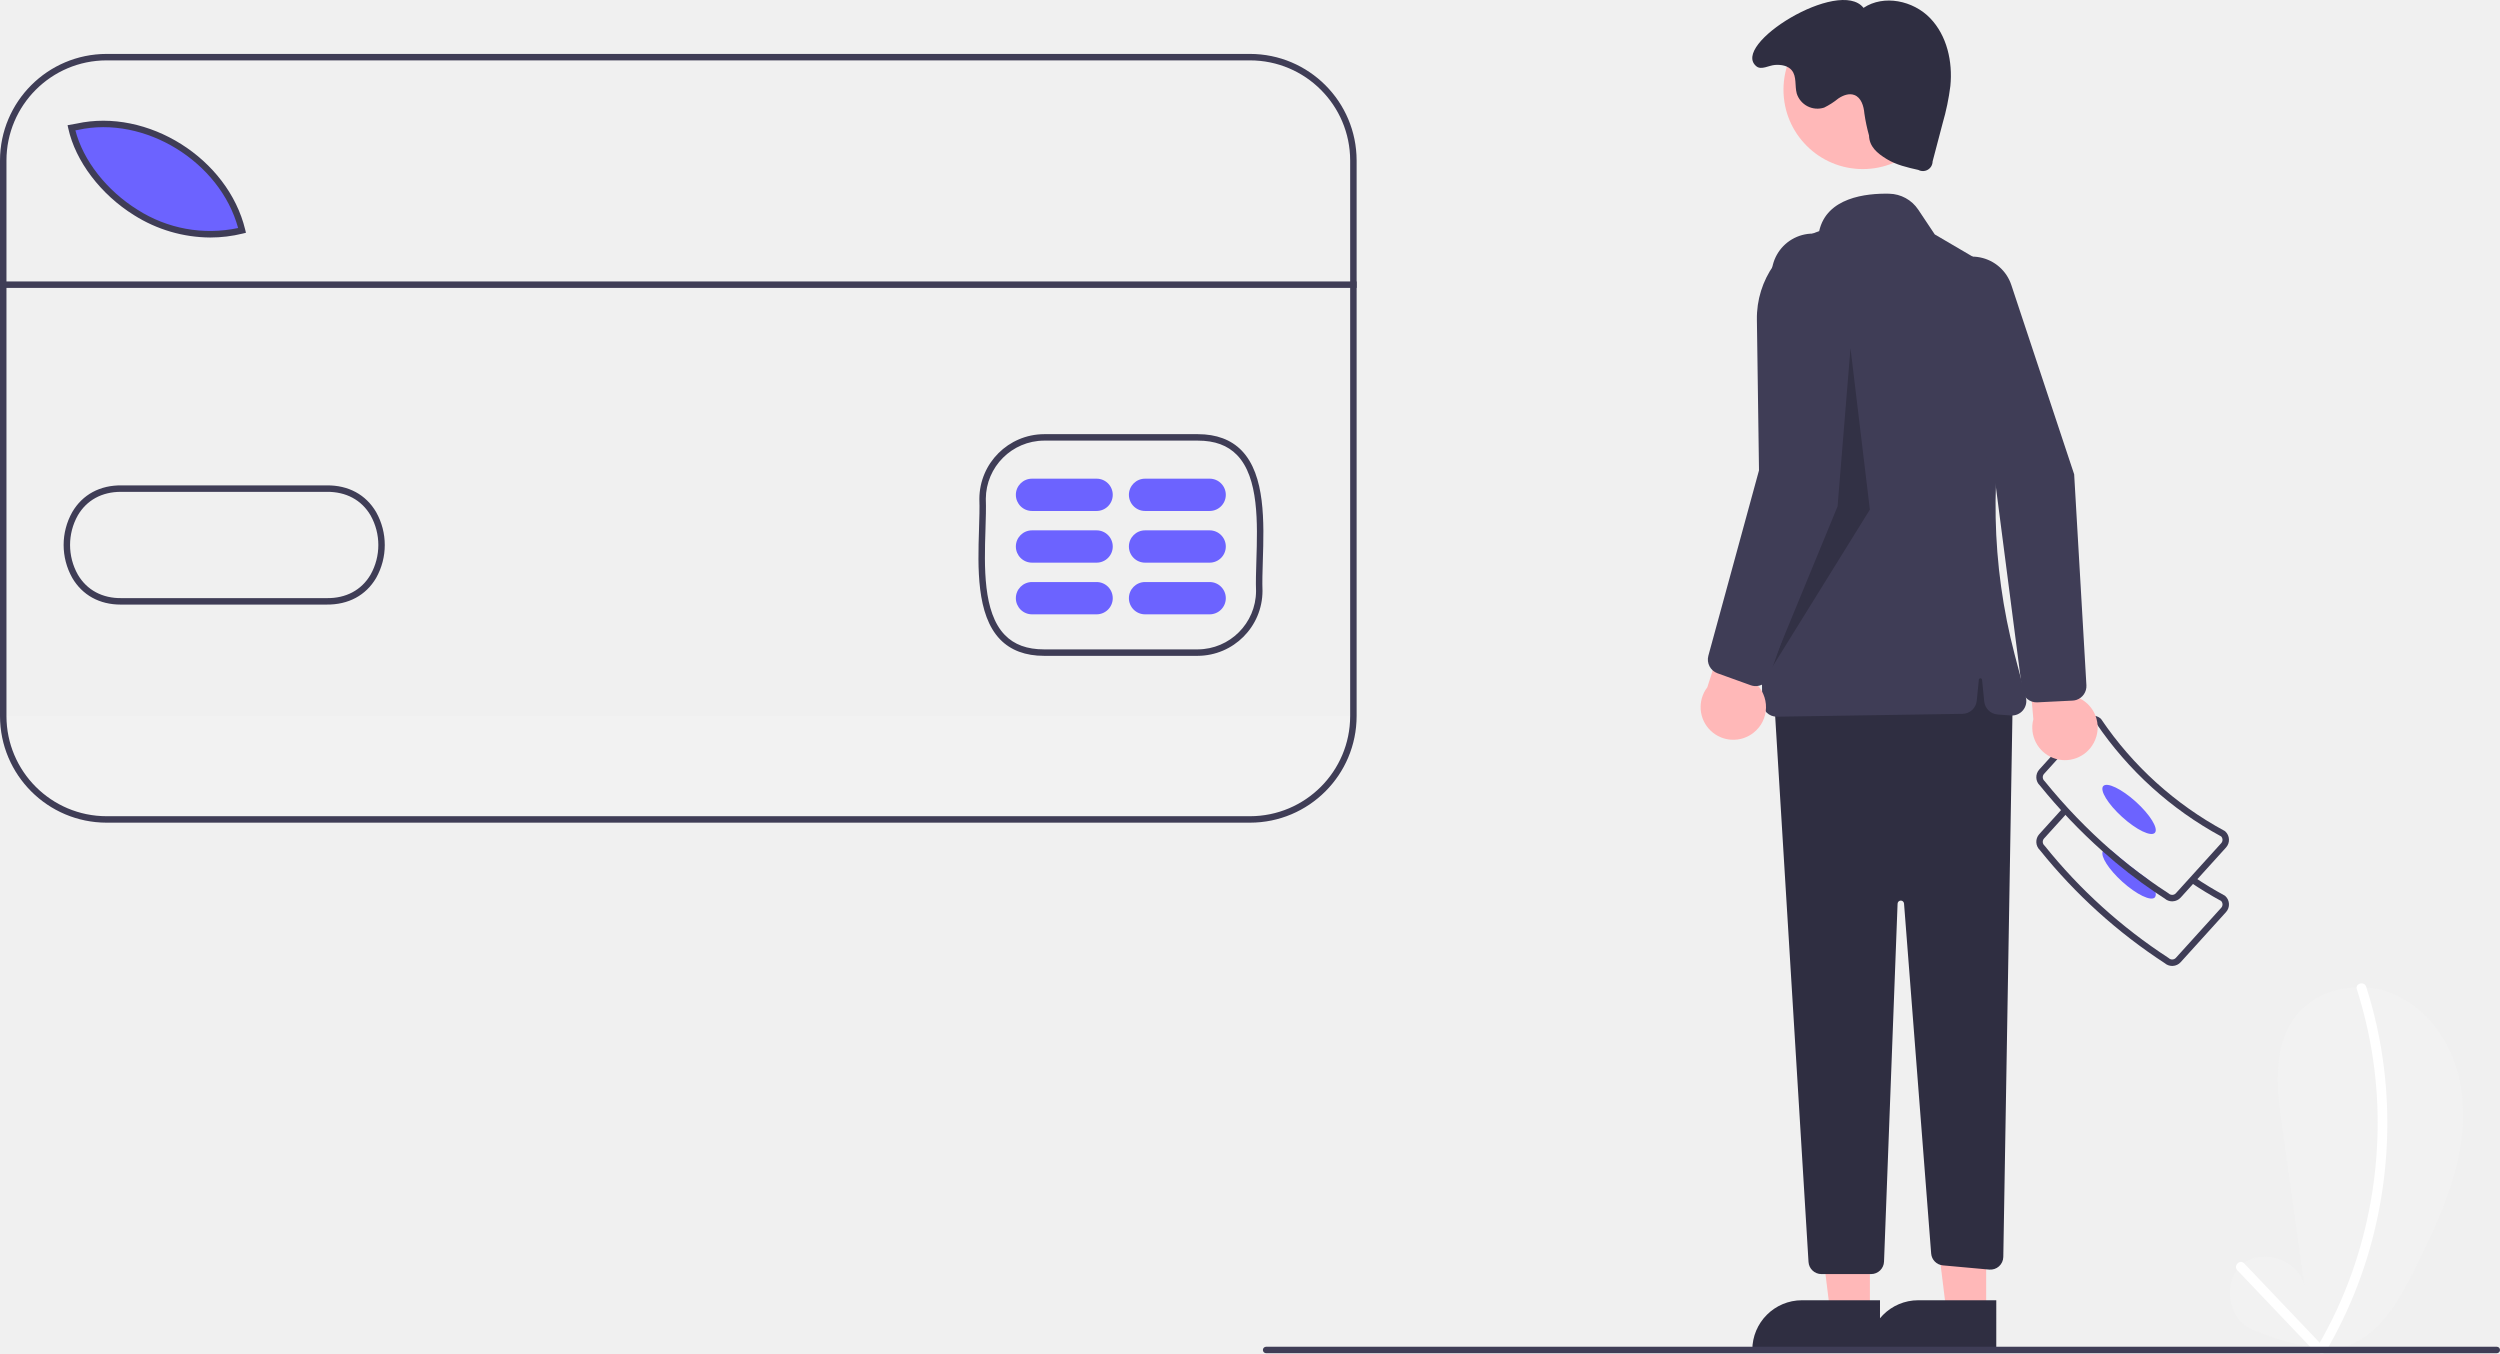
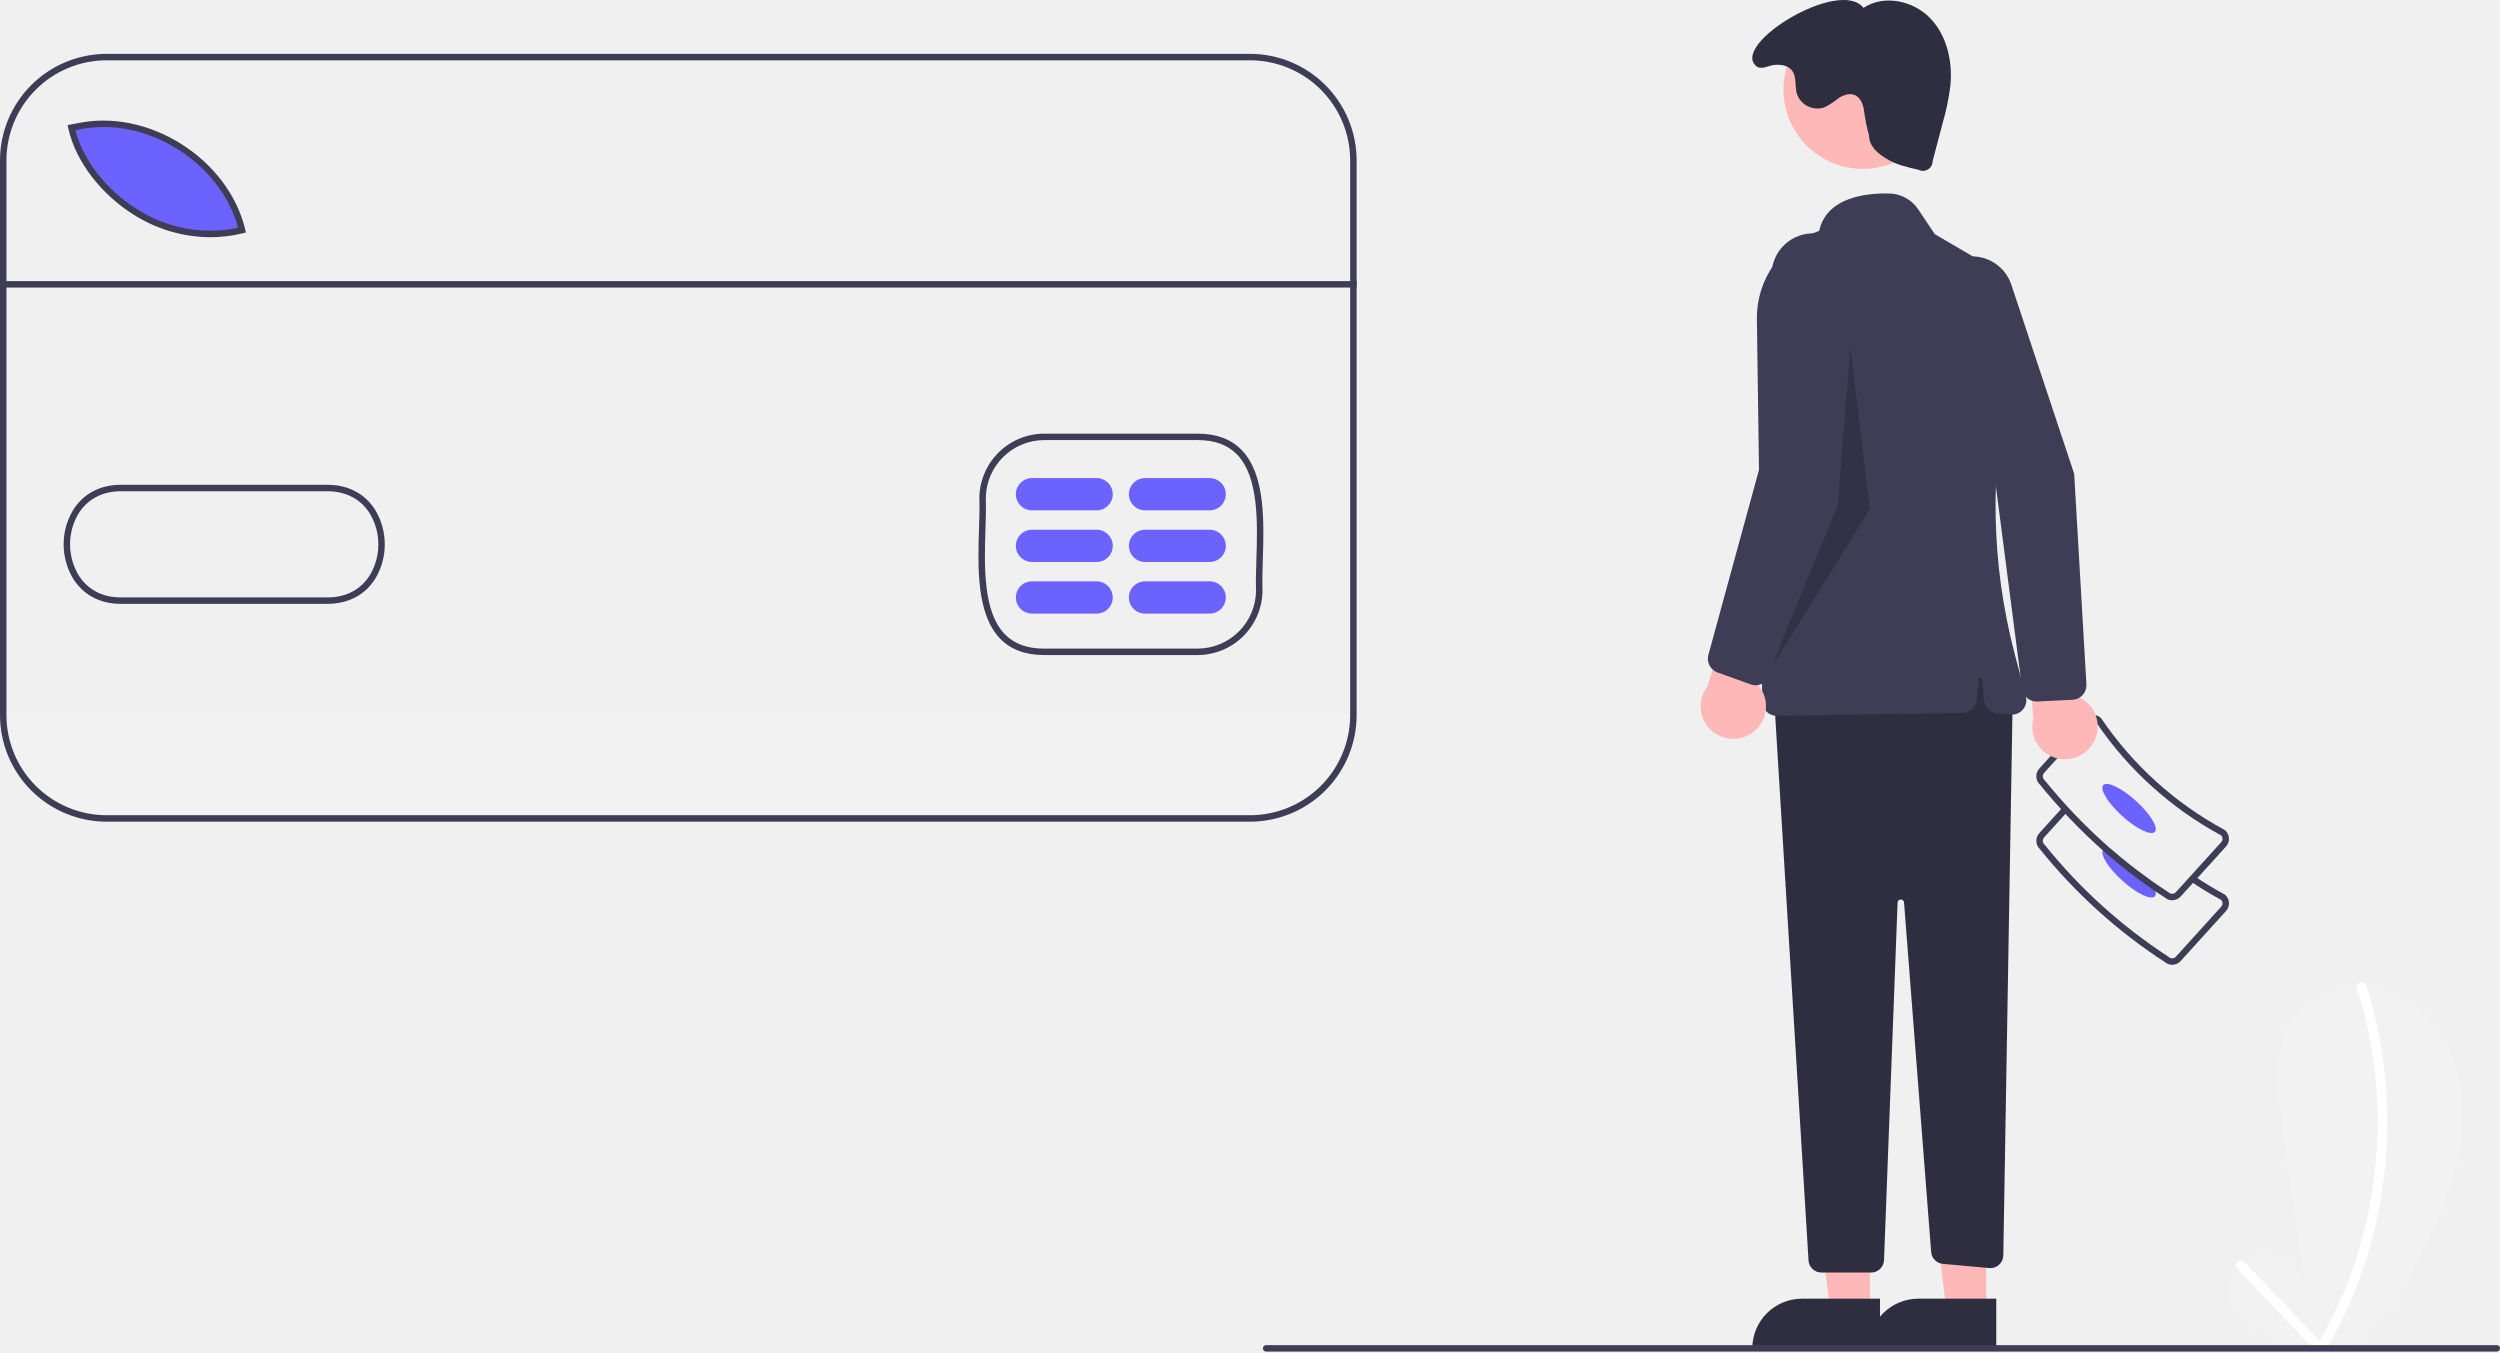
- <svg xmlns="http://www.w3.org/2000/svg" id="bc55cf1b-bb56-4ff7-a17c-bec1084d4208" data-name="Layer 1" width="773.979" height="419.084" viewBox="0 0 773.979 419.084">
-   <path d="M633.01,462.151v.91a31.515,31.515,0,0,1-31.52,31.51h-355.77a31.513,31.513,0,0,1-31.51-31.51v-.91Z" transform="translate(-213.0103 -240.4579)" fill="#f2f2f2" />
-   <path d="M288.62,312.151c-25.71,6.35-48.79-13.43-52.82-31.78l1.79-.32C259.26,275.261,283.45,290.751,288.62,312.151Z" transform="translate(-213.0103 -240.4579)" fill="#6c63ff" />
-   <path d="M910.08,651.982c-7.436-3.211-9.125-14.908-2.901-20.091s17.422-1.405,19.235,6.488l-6.936-49.618c-1.595-11.407-2.871-24.159,4.023-33.387,6.456-8.641,19.067-11.409,29.192-7.69s17.607,12.998,20.782,23.307,2.426,21.511-.347,31.934-7.482,20.215-12.245,29.892c-4.881,9.917-10.8,20.663-21.233,24.313C929.684,660.618,910.08,651.982,910.08,651.982Z" transform="translate(-213.0103 -240.4579)" fill="#f2f2f2" />
-   <path d="M942.665,546.744a135.265,135.265,0,0,1,6.422,44.044,138.994,138.994,0,0,1-7.911,43.618,132.595,132.595,0,0,1-10.669,22.899,1.501,1.501,0,0,0,2.59,1.514,137.91,137.91,0,0,0,16.148-42.325,141.499,141.499,0,0,0,1.812-45.508,136.688,136.688,0,0,0-5.5-25.04c-.589-1.83-3.487-1.048-2.893.798Z" transform="translate(-213.0103 -240.4579)" fill="#fff" />
-   <path d="M905.671,633.717,929.415,658.669c1.334,1.401,3.453-.722,2.121-2.121l-23.744-24.952c-1.334-1.401-3.453.722-2.121,2.121Z" transform="translate(-213.0103 -240.4579)" fill="#fff" />
-   <path d="M885.501,539.506a3.508,3.508,0,0,1-2.303-.856,165.033,165.033,0,0,1-38.661-35.008,3.536,3.536,0,0,1-.187-4.938l7.197-7.948,1.482,1.343-7.197,7.948a1.536,1.536,0,0,0,.107,2.169l.105.111a163.027,163.027,0,0,0,38.298,34.682l.131.1a1.536,1.536,0,0,0,2.169-.107L900.686,521.493a1.535,1.535,0,0,0-.032-2.096c-3.254-1.773-6.429-3.706-9.439-5.747l1.122-1.655c2.993,2.029,6.152,3.949,9.39,5.708l.194.138a3.535,3.535,0,0,1,.248,4.994l-14.042,15.508a3.512,3.512,0,0,1-2.446,1.158Q885.59,539.506,885.501,539.506Z" transform="translate(-213.0103 -240.4579)" fill="#3f3d56" />
-   <path d="M870.021,513.399c4.41,3.99,8.94,6.18,10.12,4.88a1.63,1.63,0,0,0,.18-1.53,11.738,11.738,0,0,0-2.25-4.01q-5.88-4.185-11.43-9.03c-1.16-.38-2.05-.37-2.48.11a.912.912,0,0,0-.15.23C863.271,505.559,865.84,509.609,870.021,513.399Z" transform="translate(-213.0103 -240.4579)" fill="#6c63ff" />
-   <path d="M843.44,481.249a3.458,3.458,0,0,0,1.1,2.39,173.292,173.292,0,0,0,19.47,20.41,154.858,154.858,0,0,0,16.31,12.7c.95.65,1.91,1.28,2.88,1.9a3.471,3.471,0,0,0,2.3.86c.06,0,.12-.01.18-.01a3.513,3.513,0,0,0,2.45-1.16l14.04-15.5a3.541,3.541,0,0,0-.25-5l-.19-.14a108.158,108.158,0,0,1-38.19-34.57l-.15-.18a3.541,3.541,0,0,0-5,.25l-14.04,15.5A3.525,3.525,0,0,0,843.44,481.249Zm2-.1a1.522,1.522,0,0,1,.39-1.1l14.04-15.51a1.522,1.522,0,0,1,1.07-.5,1.5,1.5,0,0,1,1.02.32,110.197,110.197,0,0,0,38.69,35.04,1.532,1.532,0,0,1,.04,2.09l-14.05,15.51a1.482,1.482,0,0,1-1.06.5,1.56,1.56,0,0,1-1.11-.39l-.13-.1q-3.179-2.04-6.27-4.27-5.88-4.185-11.43-9.03a171.421,171.421,0,0,1-20.6-21.38l-.1-.11A1.565,1.565,0,0,1,845.44,481.149Z" transform="translate(-213.0103 -240.4579)" fill="#3f3d56" />
-   <ellipse cx="872.151" cy="491.049" rx="3.17" ry="10.777" transform="translate(-290.2603 567.4729) rotate(-47.83838)" fill="#6c63ff" />
-   <polygon points="578.904 406.55 566.645 406.549 560.812 359.261 578.906 359.262 578.904 406.55" fill="#ffb8b8" />
-   <path d="M795.041,658.892l-39.531-.001v-.5A15.386,15.386,0,0,1,770.897,643.004h.001l24.144.001Z" transform="translate(-213.0103 -240.4579)" fill="#2f2e41" />
-   <polygon points="614.904 406.55 602.645 406.549 596.812 359.261 614.906 359.262 614.904 406.55" fill="#ffb8b8" />
-   <path d="M831.041,658.892l-39.531-.001v-.5A15.386,15.386,0,0,1,806.897,643.004h.001l24.144.001Z" transform="translate(-213.0103 -240.4579)" fill="#2f2e41" />
-   <path d="M836.142,455.9l-2.927,173.694a4,4,0,0,1-4.362,3.916l-14.346-1.304a4,4,0,0,1-3.626-3.674l-8.399-108.345a1,1,0,0,0-1.996.039l-4.198,110.826A4,4,0,0,1,792.291,634.9H776.905a4,4,0,0,1-3.993-3.756L762.142,454.9l64-16Z" transform="translate(-213.0103 -240.4579)" fill="#2f2e41" />
-   <circle cx="576.711" cy="27.785" r="24.561" fill="#ffb8b8" />
-   <path d="M759.951,461.067a4.469,4.469,0,0,1-1.365-3.165l-1.657-118.442a28.501,28.501,0,0,1,19.282-27.441c2.301-10.439,14.548-11.747,21.687-11.591a11.085,11.085,0,0,1,8.978,4.923l5.118,7.677,11.28,6.612a28.528,28.528,0,0,1,13.47,30.816l-1.737,7.899a181.54,181.54,0,0,0,1.698,84.66l3.495,13.324a4.499,4.499,0,0,1-4.698,5.628l-4.059-.312a4.494,4.494,0,0,1-4.133-4.038l-.672-6.717a.5.5,0,0,0-.995,0l-.65,6.503a4.5,4.5,0,0,1-4.408,4.052l-57.431.884c-.024,0-.048.001-.072.001A4.471,4.471,0,0,1,759.951,461.067Z" transform="translate(-213.0103 -240.4579)" fill="#3f3d56" />
-   <path d="M791.642,282.4c.101,3.472,2.511,5.481,5.471,7.299s6.419,2.607,9.808,3.368a2.999,2.999,0,0,0,4.405-2.625l3.108-11.823a74.841,74.841,0,0,0,2.393-11.537c.749-7.509-1.031-15.587-6.272-21.016s-14.331-7.358-20.612-3.175c-7.454-9.52-41.523,11.513-33.119,18.133,1.495,1.178,3.781-.312,5.678-.457s4.025.189,5.23,1.662c1.575,1.924.889,4.791,1.538,7.191a6.714,6.714,0,0,0,8.484,4.348,23.09,23.09,0,0,0,4.4-2.829c1.456-.97,3.295-1.686,4.934-1.075,2.16.806,2.927,3.45,3.122,5.748A53.233,53.233,0,0,0,791.642,282.4Z" transform="translate(-213.0103 -240.4579)" fill="#2f2e41" />
-   <polygon points="572.896 107.768 568.896 156.768 547.896 207.768 578.896 157.768 572.896 107.768" opacity="0.2" />
-   <path d="M755.996,467.218a10.056,10.056,0,0,0,.318-15.416l13.379-33.136-18.202,3.676-9.914,30.903a10.11,10.11,0,0,0,14.42,13.973Z" transform="translate(-213.0103 -240.4579)" fill="#ffb8b8" />
-   <path d="M755.022,452.604l-10.304-3.713A4.524,4.524,0,0,1,741.903,443.471l16.997-62.219,2.591-56.233a12.819,12.819,0,1,1,25.588,1.551l-4.628,61.573L760.794,449.862a4.509,4.509,0,0,1-4.576,2.999A4.522,4.522,0,0,1,755.022,452.604Z" transform="translate(-213.0103 -240.4579)" fill="#3f3d56" />
-   <path d="M861.207,470.468a10.056,10.056,0,0,0-5.646-14.348l-.421-35.732-15.381,10.405,2.758,32.337a10.11,10.11,0,0,0,18.69,7.339Z" transform="translate(-213.0103 -240.4579)" fill="#ffb8b8" />
-   <path d="M854.678,457.358l-10.939.543a4.524,4.524,0,0,1-4.686-3.917l-8.287-63.965-19.274-52.89a12.819,12.819,0,1,1,24.21-8.427l19.452,58.603,3.793,65.298a4.509,4.509,0,0,1-3.067,4.531A4.522,4.522,0,0,1,854.678,457.358Z" transform="translate(-213.0103 -240.4579)" fill="#3f3d56" />
-   <path d="M985.99,659.399h-381a1,1,0,0,1,0-2h381a1,1,0,0,1,0,2Z" transform="translate(-213.0103 -240.4579)" fill="#3f3d56" />
-   <path d="M536.229,443.501c-5.743,0-10.311-1.708-13.577-5.077-7.382-7.615-6.919-22.293-6.548-34.088.108-3.431.21-6.672.107-9.387l-.001-.041a20.136,20.136,0,0,1,20.027-20.037H583.853c5.736,0,10.299,1.706,13.563,5.07,7.381,7.609,6.924,22.284,6.557,34.075-.107,3.438-.208,6.687-.103,9.406A20.149,20.149,0,0,1,583.833,443.501H536.229Zm-18.018-48.607c.104,2.78.002,6.047-.107,9.505-.36,11.417-.807,25.626,5.985,32.633,2.915,3.007,6.887,4.469,12.141,4.469h47.602a18.136,18.136,0,0,0,18.04-18.043c-.107-2.748-.005-6.03.104-9.504.355-11.414.798-25.62-5.993-32.62-2.913-3.003-6.88-4.463-12.127-4.463h-47.613A18.131,18.131,0,0,0,518.21,394.893Z" transform="translate(-213.0103 -240.4579)" fill="#3f3d56" />
-   <path d="M278.1,313.991a44.619,44.619,0,0,1-23.574-6.905c-10.339-6.424-18.145-16.713-20.373-26.851l-.223-1.016,2.794-.5c21.993-4.854,46.869,10.788,52.198,32.836l.234.967-.966.239A41.983,41.983,0,0,1,278.1,313.991ZM236.349,280.819c2.4,9.299,9.683,18.634,19.233,24.569a41.688,41.688,0,0,0,31.146,5.663c-5.576-20.541-28.922-34.956-49.591-30.373Z" transform="translate(-213.0103 -240.4579)" fill="#3f3d56" />
-   <path d="M250.358,427.633c-6.543,0-11.858-2.928-14.979-8.269a20.762,20.762,0,0,1-.006-20.358c3.171-5.432,8.613-8.379,15.334-8.276h63.444c6.698-.085,12.145,2.848,15.317,8.287a20.762,20.762,0,0,1-.002,20.355c-3.171,5.426-8.616,8.324-15.33,8.258H250.69Q250.524,427.633,250.358,427.633Zm.037-34.905c-5.835,0-10.548,2.58-13.295,7.287a18.704,18.704,0,0,0,.006,18.34c2.793,4.781,7.603,7.369,13.569,7.275h63.475c5.973.095,10.797-2.492,13.588-7.268a18.705,18.705,0,0,0,.001-18.338c-2.793-4.788-7.619-7.366-13.575-7.294H250.686C250.589,392.729,250.491,392.728,250.395,392.728Z" transform="translate(-213.0103 -240.4579)" fill="#3f3d56" />
-   <path d="M552.51,398.651h-20a5,5,0,0,1,0-10h20a5,5,0,0,1,0,10Z" transform="translate(-213.0103 -240.4579)" fill="#6c63ff" />
-   <path d="M552.51,414.651h-20a5,5,0,0,1,0-10h20a5,5,0,0,1,0,10Z" transform="translate(-213.0103 -240.4579)" fill="#6c63ff" />
-   <path d="M552.51,430.651h-20a5,5,0,0,1,0-10h20a5,5,0,0,1,0,10Z" transform="translate(-213.0103 -240.4579)" fill="#6c63ff" />
-   <path d="M587.51,398.651h-20a5,5,0,0,1,0-10h20a5,5,0,0,1,0,10Z" transform="translate(-213.0103 -240.4579)" fill="#6c63ff" />
-   <path d="M587.51,414.651h-20a5,5,0,0,1,0-10h20a5,5,0,0,1,0,10Z" transform="translate(-213.0103 -240.4579)" fill="#6c63ff" />
-   <path d="M587.51,430.651h-20a5,5,0,0,1,0-10h20a5,5,0,0,1,0,10Z" transform="translate(-213.0103 -240.4579)" fill="#6c63ff" />
-   <rect x="1.2" y="87.134" width="418.8" height="2" fill="#3f3d56" />
-   <path d="M600.01,495.151h-354a33.037,33.037,0,0,1-33-33v-172a33.037,33.037,0,0,1,33-33h354a33.037,33.037,0,0,1,33,33v172A33.037,33.037,0,0,1,600.01,495.151Zm-354-236a31.035,31.035,0,0,0-31,31v172a31.035,31.035,0,0,0,31,31h354a31.035,31.035,0,0,0,31-31v-172a31.035,31.035,0,0,0-31-31Z" transform="translate(-213.0103 -240.4579)" fill="#3f3d56" />
+ <svg xmlns="http://www.w3.org/2000/svg" width="294" height="159" viewBox="0 0 294 159" fill="none">
+   <g clip-path="url(#clip0)">
+     <path d="M159.539 84.11V84.455C159.539 87.626 158.277 90.667 156.032 92.909C153.786 95.151 150.741 96.411 147.566 96.41H12.425C9.251 96.41 6.207 95.15 3.962 92.908C1.717 90.666 0.456 87.626 0.456 84.455V84.11H159.539Z" fill="#F2F2F2" />
+     <path d="M28.721 27.2C18.954 29.609 10.188 22.105 8.657 15.143L9.337 15.021C17.568 13.204 26.757 19.081 28.721 27.2Z" fill="#6C63FF" />
+     <path d="M264.786 156.132C261.961 154.914 261.319 150.476 263.683 148.509C266.048 146.543 270.302 147.976 270.99 150.971L268.355 132.146C267.749 127.818 267.265 122.98 269.883 119.479C272.336 116.201 277.126 115.15 280.972 116.562C284.818 117.973 287.66 121.493 288.866 125.404C290.072 129.315 289.787 133.565 288.734 137.52C287.681 141.475 285.892 145.189 284.083 148.861C282.229 152.623 279.981 156.701 276.018 158.085C272.232 159.408 264.786 156.132 264.786 156.132Z" fill="#F2F2F2" />
+     <path d="M277.163 116.204C278.895 121.602 279.719 127.248 279.603 132.915C279.494 138.556 278.479 144.143 276.598 149.463C275.527 152.481 274.17 155.391 272.545 158.151C272.475 158.281 272.458 158.433 272.498 158.575C272.538 158.718 272.631 158.839 272.759 158.913C272.887 158.988 273.038 159.01 273.182 158.975C273.326 158.94 273.45 158.85 273.529 158.726C276.446 153.747 278.518 148.321 279.663 142.668C280.824 136.987 281.057 131.157 280.351 125.402C279.954 122.177 279.255 118.996 278.262 115.902C278.038 115.207 276.938 115.504 277.163 116.204Z" fill="white" />
+     <path d="M263.111 149.202L272.13 158.669C272.637 159.2 273.441 158.395 272.936 157.864L263.917 148.397C263.41 147.865 262.605 148.671 263.111 149.202Z" fill="white" />
+     <path d="M255.449 113.458C255.128 113.459 254.817 113.344 254.574 113.134C249.005 109.512 244.048 105.028 239.889 99.851C239.634 99.61 239.484 99.279 239.471 98.929C239.458 98.579 239.582 98.237 239.818 97.978L242.552 94.962L243.115 95.472L240.381 98.487C240.277 98.602 240.223 98.753 240.231 98.907C240.238 99.061 240.307 99.207 240.422 99.31L240.462 99.352C244.58 104.483 249.491 108.925 255.009 112.511L255.059 112.549C255.174 112.652 255.325 112.706 255.479 112.699C255.634 112.691 255.779 112.622 255.883 112.508L261.217 106.624C261.316 106.515 261.37 106.372 261.368 106.224C261.366 106.077 261.308 105.936 261.205 105.829C259.969 105.157 258.763 104.423 257.619 103.649L258.046 103.021C259.183 103.791 260.383 104.519 261.613 105.187L261.686 105.239C261.817 105.357 261.923 105.5 261.999 105.659C262.074 105.818 262.117 105.991 262.126 106.167C262.135 106.343 262.109 106.519 262.049 106.685C261.99 106.851 261.899 107.003 261.78 107.134L256.446 113.017C256.328 113.148 256.185 113.255 256.026 113.33C255.866 113.405 255.693 113.448 255.517 113.457C255.494 113.458 255.472 113.458 255.449 113.458Z" fill="#3F3D56" />
+     <path d="M249.569 103.554C251.244 105.067 252.965 105.898 253.413 105.405C253.471 105.321 253.508 105.225 253.52 105.123C253.532 105.022 253.519 104.919 253.481 104.825C253.3 104.266 253.009 103.749 252.627 103.303C251.138 102.245 249.69 101.103 248.285 99.877C247.844 99.733 247.506 99.737 247.343 99.919C247.32 99.945 247.3 99.974 247.286 100.006C247.005 100.579 247.981 102.116 249.569 103.554Z" fill="#6C63FF" />
+     <path d="M239.472 91.356C239.486 91.701 239.636 92.027 239.89 92.263C242.14 95.04 244.614 97.63 247.286 100.006C249.241 101.748 251.311 103.358 253.481 104.825C253.842 105.071 254.207 105.31 254.575 105.545C254.817 105.757 255.127 105.873 255.449 105.872C255.472 105.872 255.494 105.868 255.517 105.868C255.694 105.86 255.867 105.817 256.027 105.741C256.186 105.666 256.329 105.559 256.448 105.428L261.781 99.547C262.02 99.283 262.144 98.935 262.127 98.579C262.109 98.223 261.95 97.889 261.686 97.65L261.614 97.597C255.791 94.456 250.814 89.956 247.107 84.481L247.05 84.413C246.786 84.174 246.437 84.05 246.081 84.068C245.725 84.085 245.39 84.244 245.151 84.508L239.818 90.388C239.699 90.519 239.607 90.672 239.548 90.838C239.489 91.004 239.463 91.18 239.472 91.356ZM240.232 91.318C240.228 91.242 240.239 91.166 240.264 91.095C240.29 91.023 240.329 90.957 240.38 90.901L245.713 85.016C245.765 84.959 245.827 84.913 245.897 84.88C245.967 84.848 246.042 84.829 246.119 84.826C246.259 84.818 246.397 84.861 246.507 84.948C250.269 90.491 255.309 95.05 261.203 98.242C261.306 98.348 261.365 98.488 261.367 98.635C261.37 98.783 261.317 98.925 261.219 99.035L255.882 104.919C255.831 104.977 255.769 105.023 255.7 105.056C255.631 105.088 255.556 105.107 255.479 105.109C255.325 105.117 255.173 105.064 255.057 104.961L255.008 104.923C254.203 104.407 253.409 103.867 252.626 103.303C251.137 102.245 249.69 101.103 248.285 99.877C245.446 97.404 242.828 94.691 240.46 91.766L240.422 91.724C240.308 91.619 240.239 91.473 240.232 91.318V91.318Z" fill="#3F3D56" />
+     <path d="M253.413 97.819C253.859 97.326 252.862 95.698 251.186 94.183C249.51 92.667 247.79 91.837 247.343 92.329C246.897 92.822 247.894 94.45 249.57 95.965C251.246 97.481 252.966 98.311 253.413 97.819Z" fill="#6C63FF" />
+     <path d="M219.9 154.244L215.243 154.244L213.027 136.303L219.9 136.303L219.9 154.244Z" fill="#FFB8B8" />
+     <path d="M221.087 158.753L206.071 158.753V158.563C206.071 157.796 206.222 157.037 206.516 156.329C206.81 155.621 207.24 154.977 207.783 154.435C208.326 153.893 208.97 153.463 209.679 153.17C210.388 152.877 211.148 152.726 211.916 152.726H211.916L221.087 152.726L221.087 158.753Z" fill="#2F2E41" />
+     <path d="M233.574 154.244L228.918 154.244L226.702 136.303L233.575 136.303L233.574 154.244Z" fill="#FFB8B8" />
+     <path d="M234.762 158.753L219.746 158.753V158.563C219.746 157.796 219.897 157.037 220.191 156.329C220.485 155.621 220.915 154.977 221.458 154.435C222.001 153.893 222.645 153.463 223.354 153.17C224.063 152.877 224.823 152.726 225.591 152.726H225.591L234.762 152.726L234.762 158.753Z" fill="#2F2E41" />
+     <path d="M236.7 81.739L235.588 147.638C235.585 147.846 235.538 148.052 235.451 148.242C235.365 148.432 235.24 148.602 235.084 148.741C234.929 148.881 234.746 148.987 234.548 149.052C234.349 149.118 234.139 149.142 233.931 149.123L228.482 148.629C228.124 148.596 227.79 148.438 227.538 148.183C227.286 147.928 227.132 147.592 227.105 147.235L223.914 106.129C223.907 106.032 223.863 105.942 223.791 105.877C223.719 105.812 223.625 105.777 223.528 105.779C223.431 105.78 223.338 105.819 223.269 105.887C223.2 105.955 223.16 106.047 223.156 106.144L221.561 148.191C221.546 148.583 221.38 148.954 221.097 149.226C220.814 149.499 220.436 149.651 220.043 149.651H214.199C213.812 149.651 213.439 149.503 213.158 149.239C212.876 148.974 212.706 148.612 212.682 148.226L208.591 81.359L232.902 75.289L236.7 81.739Z" fill="#2F2E41" />
+     <path d="M219.066 19.86C224.219 19.86 228.396 15.688 228.396 10.541C228.396 5.395 224.219 1.223 219.066 1.223C213.914 1.223 209.737 5.395 209.737 10.541C209.737 15.688 213.914 19.86 219.066 19.86Z" fill="#FFB8B8" />
+     <path d="M207.758 83.699C207.596 83.543 207.467 83.356 207.378 83.15C207.289 82.944 207.242 82.722 207.24 82.498L206.61 37.561C206.573 35.275 207.261 33.036 208.577 31.166C209.893 29.295 211.769 27.889 213.935 27.15C214.809 23.189 219.461 22.693 222.173 22.752C222.85 22.767 223.513 22.944 224.107 23.269C224.7 23.595 225.207 24.058 225.583 24.62L227.527 27.533L231.812 30.041C233.795 31.197 235.359 32.953 236.279 35.054C237.198 37.155 237.426 39.494 236.929 41.733L236.269 44.73C233.946 55.338 234.167 66.344 236.914 76.85L238.241 81.905C238.31 82.168 238.316 82.444 238.256 82.71C238.197 82.976 238.075 83.223 237.9 83.432C237.726 83.641 237.503 83.805 237.252 83.911C237.001 84.017 236.728 84.061 236.457 84.04L234.915 83.922C234.515 83.891 234.138 83.721 233.851 83.441C233.564 83.161 233.385 82.789 233.345 82.39L233.09 79.841C233.085 79.795 233.064 79.751 233.029 79.72C232.994 79.688 232.948 79.671 232.901 79.671C232.854 79.671 232.809 79.688 232.774 79.72C232.739 79.751 232.717 79.795 232.712 79.841L232.465 82.309C232.424 82.725 232.23 83.112 231.921 83.396C231.612 83.679 231.21 83.84 230.791 83.846L208.975 84.181C208.966 84.181 208.957 84.181 208.948 84.181C208.503 84.182 208.076 84.009 207.758 83.699Z" fill="#3F3D56" />
+     <path d="M219.796 15.913C219.835 17.23 220.75 17.992 221.874 18.682C222.999 19.372 224.313 19.671 225.6 19.96C225.773 20.052 225.967 20.097 226.162 20.092C226.358 20.088 226.549 20.032 226.717 19.933C226.886 19.832 227.025 19.691 227.123 19.521C227.22 19.351 227.272 19.16 227.273 18.964L228.454 14.478C228.872 13.045 229.176 11.582 229.363 10.101C229.648 7.252 228.972 4.188 226.981 2.128C224.99 0.068 221.537 -0.664 219.151 0.923C216.32 -2.689 203.378 5.291 206.571 7.803C207.139 8.25 208.007 7.684 208.728 7.629C209.449 7.575 210.256 7.701 210.714 8.26C211.313 8.99 211.052 10.078 211.299 10.988C211.401 11.309 211.565 11.606 211.783 11.862C212 12.119 212.266 12.33 212.566 12.483C212.865 12.637 213.192 12.729 213.528 12.756C213.864 12.783 214.201 12.742 214.521 12.638C215.117 12.345 215.678 11.985 216.192 11.565C216.745 11.197 217.444 10.925 218.067 11.157C218.887 11.463 219.178 12.466 219.253 13.338C219.378 14.207 219.559 15.067 219.796 15.913Z" fill="#2F2E41" />
+     <path opacity="0.2" d="M217.617 40.887L216.098 59.478L208.121 78.827L219.897 59.857L217.617 40.887Z" fill="black" />
+     <path d="M206.256 86.032C206.691 85.683 207.045 85.243 207.291 84.743C207.538 84.242 207.672 83.694 207.683 83.136C207.695 82.579 207.584 82.025 207.358 81.515C207.132 81.005 206.797 80.55 206.377 80.184L211.458 67.612L204.544 69.007L200.778 80.731C200.208 81.478 199.932 82.407 200.002 83.344C200.073 84.28 200.484 85.158 201.16 85.812C201.835 86.465 202.726 86.849 203.666 86.889C204.605 86.93 205.527 86.625 206.256 86.032V86.032Z" fill="#FFB8B8" />
+     <path d="M205.886 80.488L201.972 79.079C201.569 78.932 201.236 78.639 201.038 78.258C200.84 77.878 200.792 77.437 200.903 77.023L207.359 53.417L208.344 32.082C208.373 31.438 208.531 30.807 208.807 30.224C209.083 29.642 209.473 29.12 209.953 28.689C210.433 28.258 210.994 27.927 211.603 27.714C212.213 27.502 212.858 27.412 213.503 27.451C214.147 27.49 214.777 27.657 215.356 27.941C215.935 28.226 216.452 28.622 216.876 29.108C217.301 29.594 217.624 30.159 217.828 30.77C218.032 31.382 218.112 32.028 218.063 32.671L216.305 56.032L208.079 79.448C207.954 79.801 207.716 80.104 207.402 80.31C207.088 80.516 206.715 80.612 206.34 80.586C206.185 80.574 206.032 80.541 205.886 80.488Z" fill="#3F3D56" />
+     <path d="M246.221 87.266C246.488 86.776 246.644 86.233 246.679 85.677C246.713 85.12 246.625 84.563 246.421 84.043C246.216 83.525 245.901 83.057 245.495 82.673C245.09 82.289 244.606 81.998 244.076 81.822L243.916 68.265L238.074 72.213L239.121 84.481C238.883 85.39 238.987 86.354 239.413 87.191C239.839 88.028 240.558 88.68 241.433 89.023C242.308 89.366 243.279 89.377 244.161 89.053C245.044 88.729 245.777 88.093 246.221 87.266L246.221 87.266Z" fill="#FFB8B8" />
+     <path d="M243.741 82.291L239.585 82.498C239.157 82.517 238.736 82.375 238.407 82.1C238.077 81.825 237.863 81.436 237.806 81.011L234.658 56.743L227.336 36.677C227.115 36.072 227.017 35.428 227.047 34.784C227.078 34.14 227.236 33.509 227.512 32.926C227.789 32.344 228.179 31.822 228.659 31.392C229.14 30.961 229.701 30.631 230.311 30.419C230.92 30.207 231.566 30.118 232.21 30.157C232.854 30.197 233.484 30.364 234.063 30.649C234.642 30.934 235.158 31.331 235.582 31.817C236.006 32.303 236.329 32.868 236.533 33.48L243.922 55.714L245.363 80.488C245.384 80.862 245.282 81.233 245.071 81.544C244.86 81.854 244.554 82.087 244.198 82.207C244.05 82.255 243.896 82.284 243.741 82.291Z" fill="#3F3D56" />
+     <path d="M293.62 158.946H148.895C148.795 158.946 148.698 158.906 148.627 158.835C148.556 158.764 148.516 158.667 148.516 158.566C148.516 158.466 148.556 158.369 148.627 158.298C148.698 158.227 148.795 158.187 148.895 158.187H293.62C293.721 158.187 293.818 158.227 293.889 158.298C293.96 158.369 294 158.466 294 158.566C294 158.667 293.96 158.764 293.889 158.835C293.818 158.906 293.721 158.946 293.62 158.946Z" fill="#3F3D56" />
+     <path d="M122.776 77.034C120.594 77.034 118.859 76.386 117.619 75.108C114.815 72.219 114.99 66.65 115.132 62.175C115.173 60.873 115.211 59.644 115.172 58.614L115.172 58.598C115.182 56.586 115.986 54.658 117.411 53.235C118.835 51.812 120.764 51.007 122.779 50.996H140.866C143.045 50.996 144.778 51.643 146.018 52.92C148.822 55.806 148.648 61.374 148.509 65.848C148.468 67.152 148.43 68.385 148.47 69.416C148.463 71.432 147.659 73.363 146.234 74.79C144.808 76.216 142.877 77.023 140.859 77.034H122.776ZM115.932 58.593C115.971 59.647 115.932 60.887 115.891 62.199C115.754 66.531 115.584 71.921 118.164 74.58C119.272 75.721 120.78 76.275 122.776 76.275H140.858C142.672 76.266 144.41 75.541 145.693 74.26C146.976 72.978 147.701 71.242 147.71 69.43C147.669 68.387 147.708 67.142 147.75 65.824C147.885 61.493 148.053 56.104 145.473 53.448C144.366 52.309 142.859 51.755 140.866 51.755H122.78C120.968 51.765 119.232 52.489 117.95 53.769C116.668 55.049 115.943 56.782 115.932 58.593Z" fill="#3F3D56" />
+     <path d="M24.725 27.898C21.553 27.879 18.451 26.971 15.77 25.279C11.843 22.841 8.878 18.938 8.032 15.092L7.947 14.706L9.008 14.516C17.362 12.675 26.811 18.609 28.836 26.974L28.924 27.341L28.558 27.432C27.304 27.742 26.017 27.898 24.725 27.898ZM8.865 15.313C9.777 18.841 12.544 22.383 16.171 24.634C19.679 26.876 23.929 27.648 28.002 26.783C25.884 18.989 17.016 13.52 9.165 15.259L8.865 15.313Z" fill="#3F3D56" />
+     <path d="M14.187 71.014C11.701 71.014 9.682 69.903 8.497 67.877C7.833 66.698 7.483 65.368 7.483 64.015C7.482 62.663 7.831 61.333 8.495 60.153C9.699 58.092 11.766 56.974 14.319 57.013H38.419C40.963 56.981 43.032 58.094 44.237 60.157C44.901 61.336 45.249 62.666 45.249 64.019C45.249 65.371 44.9 66.701 44.236 67.88C43.032 69.939 40.963 71.038 38.413 71.013H14.313C14.271 71.014 14.229 71.014 14.187 71.014ZM14.201 57.771C11.984 57.771 10.194 58.75 9.151 60.536C8.553 61.598 8.239 62.796 8.239 64.015C8.24 65.234 8.554 66.432 9.153 67.494C10.214 69.308 12.041 70.29 14.307 70.254H38.419C40.687 70.29 42.52 69.309 43.58 67.497C44.178 66.435 44.492 65.237 44.493 64.018C44.493 62.8 44.179 61.602 43.581 60.54C42.52 58.723 40.687 57.745 38.424 57.772H14.311C14.274 57.772 14.237 57.771 14.201 57.771H14.201Z" fill="#3F3D56" />
+     <path d="M128.961 60.018H121.364C120.86 60.018 120.377 59.818 120.021 59.462C119.664 59.107 119.464 58.624 119.464 58.121C119.464 57.618 119.664 57.136 120.021 56.78C120.377 56.424 120.86 56.224 121.364 56.224H128.961C129.464 56.224 129.948 56.424 130.304 56.78C130.66 57.136 130.86 57.618 130.86 58.121C130.86 58.624 130.66 59.107 130.304 59.462C129.948 59.818 129.464 60.018 128.961 60.018Z" fill="#6C63FF" />
+     <path d="M128.961 66.088H121.364C120.86 66.088 120.377 65.889 120.021 65.533C119.664 65.177 119.464 64.695 119.464 64.192C119.464 63.688 119.664 63.206 120.021 62.85C120.377 62.494 120.86 62.295 121.364 62.295H128.961C129.464 62.295 129.948 62.494 130.304 62.85C130.66 63.206 130.86 63.688 130.86 64.192C130.86 64.695 130.66 65.177 130.304 65.533C129.948 65.889 129.464 66.088 128.961 66.088Z" fill="#6C63FF" />
+     <path d="M128.961 72.159H121.364C120.86 72.159 120.377 71.959 120.021 71.603C119.664 71.248 119.464 70.765 119.464 70.262C119.464 69.759 119.664 69.276 120.021 68.921C120.377 68.565 120.86 68.365 121.364 68.365H128.961C129.464 68.365 129.948 68.565 130.304 68.921C130.66 69.276 130.86 69.759 130.86 70.262C130.86 70.765 130.66 71.248 130.304 71.603C129.948 71.959 129.464 72.159 128.961 72.159Z" fill="#6C63FF" />
+     <path d="M142.256 60.018H134.659C134.155 60.018 133.672 59.818 133.316 59.462C132.959 59.107 132.759 58.624 132.759 58.121C132.759 57.618 132.959 57.136 133.316 56.78C133.672 56.424 134.155 56.224 134.659 56.224H142.256C142.759 56.224 143.242 56.424 143.599 56.78C143.955 57.136 144.155 57.618 144.155 58.121C144.155 58.624 143.955 59.107 143.599 59.462C143.242 59.818 142.759 60.018 142.256 60.018Z" fill="#6C63FF" />
+     <path d="M142.256 66.088H134.659C134.155 66.088 133.672 65.889 133.316 65.533C132.959 65.177 132.759 64.695 132.759 64.192C132.759 63.688 132.959 63.206 133.316 62.85C133.672 62.494 134.155 62.295 134.659 62.295H142.256C142.759 62.295 143.242 62.494 143.599 62.85C143.955 63.206 144.155 63.688 144.155 64.192C144.155 64.695 143.955 65.177 143.599 65.533C143.242 65.889 142.759 66.088 142.256 66.088Z" fill="#6C63FF" />
+     <path d="M142.256 72.159H134.659C134.155 72.159 133.672 71.959 133.316 71.603C132.959 71.248 132.759 70.765 132.759 70.262C132.759 69.759 132.959 69.276 133.316 68.921C133.672 68.565 134.155 68.365 134.659 68.365H142.256C142.759 68.365 143.242 68.565 143.599 68.921C143.955 69.276 144.155 69.759 144.155 70.262C144.155 70.765 143.955 71.248 143.599 71.603C143.242 71.959 142.759 72.159 142.256 72.159Z" fill="#6C63FF" />
+     <path d="M159.539 33.058H0.456V33.817H159.539V33.058Z" fill="#3F3D56" />
+     <path d="M147.004 96.63H12.535C9.212 96.626 6.026 95.306 3.676 92.959C1.326 90.612 0.004 87.429 0 84.11V18.853C0.004 15.534 1.326 12.352 3.676 10.005C6.026 7.657 9.212 6.337 12.535 6.333H147.004C150.327 6.337 153.513 7.657 155.863 10.005C158.213 12.352 159.535 15.534 159.539 18.853V84.11C159.535 87.429 158.213 90.612 155.863 92.959C153.513 95.306 150.327 96.626 147.004 96.63ZM12.535 7.092C9.413 7.096 6.42 8.336 4.213 10.541C2.005 12.746 0.763 15.735 0.76 18.853V84.11C0.763 87.228 2.005 90.218 4.213 92.423C6.42 94.627 9.413 95.868 12.535 95.871H147.004C150.126 95.868 153.119 94.627 155.327 92.423C157.534 90.218 158.776 87.228 158.779 84.11V18.853C158.776 15.735 157.534 12.746 155.327 10.541C153.119 8.336 150.126 7.096 147.004 7.092H12.535Z" fill="#3F3D56" />
+   </g>
+   <defs>
+     <clipPath id="clip0">
+       <rect width="294" height="159" fill="white" />
+     </clipPath>
+   </defs>
</svg>
